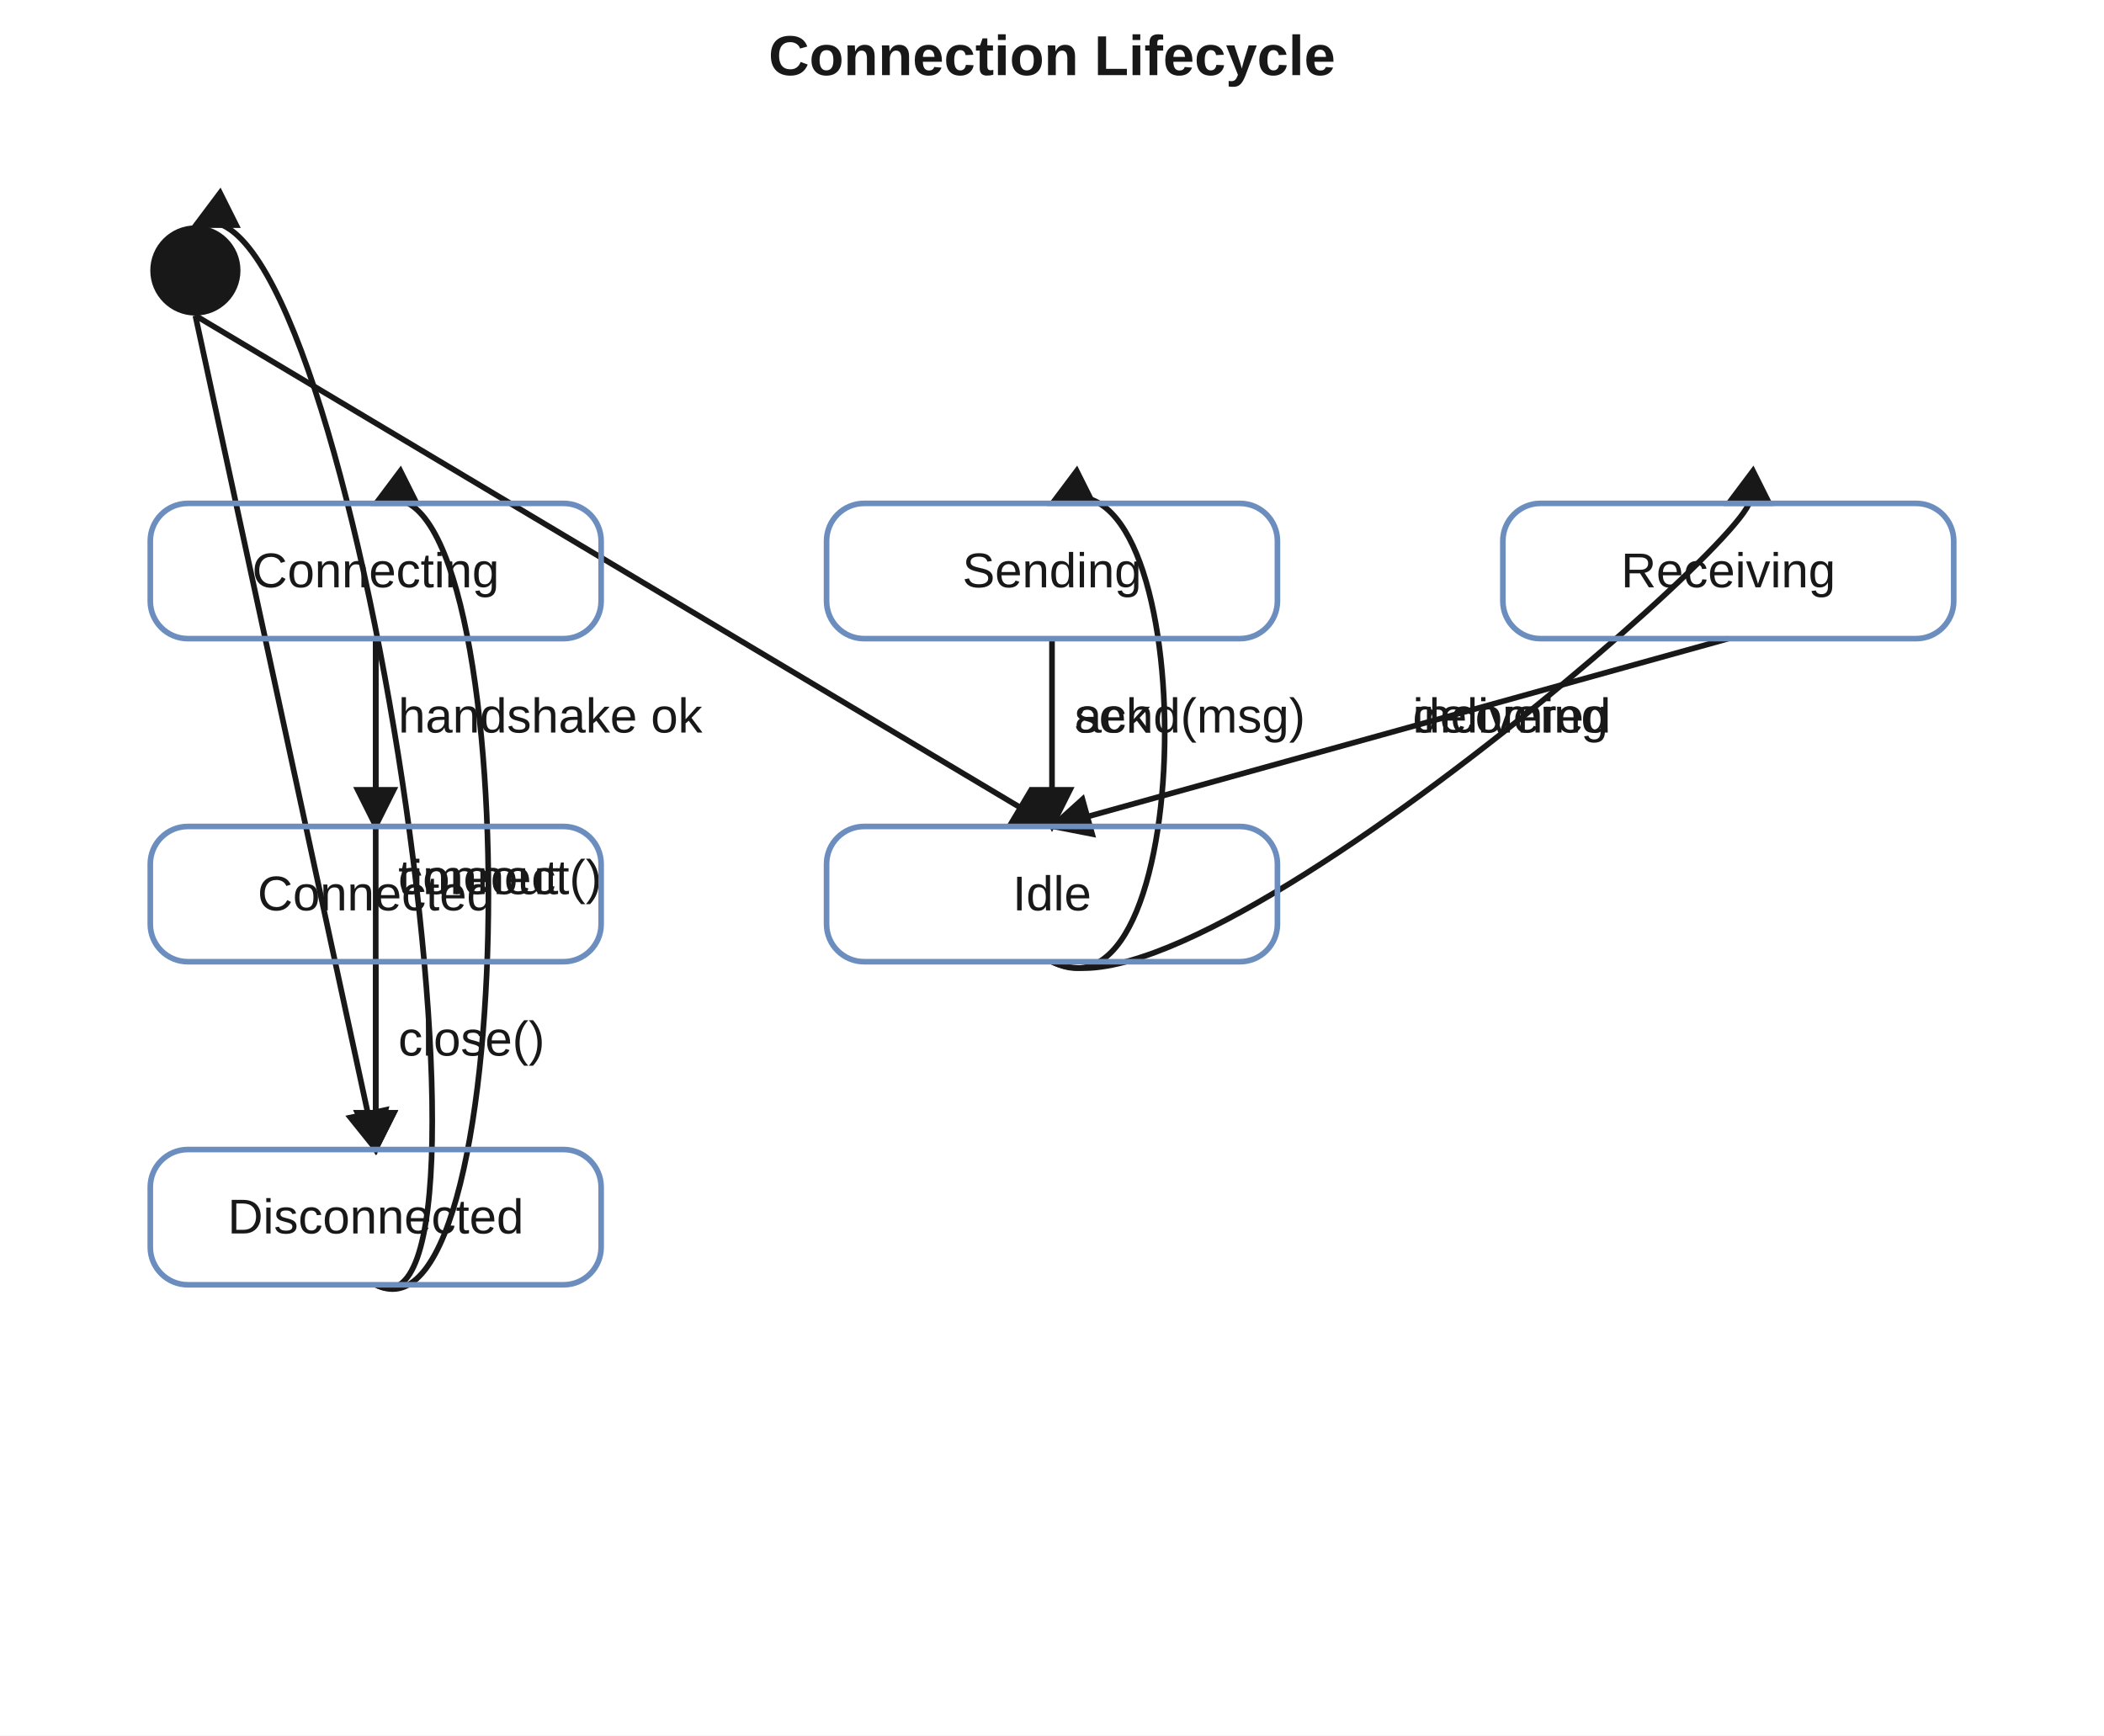
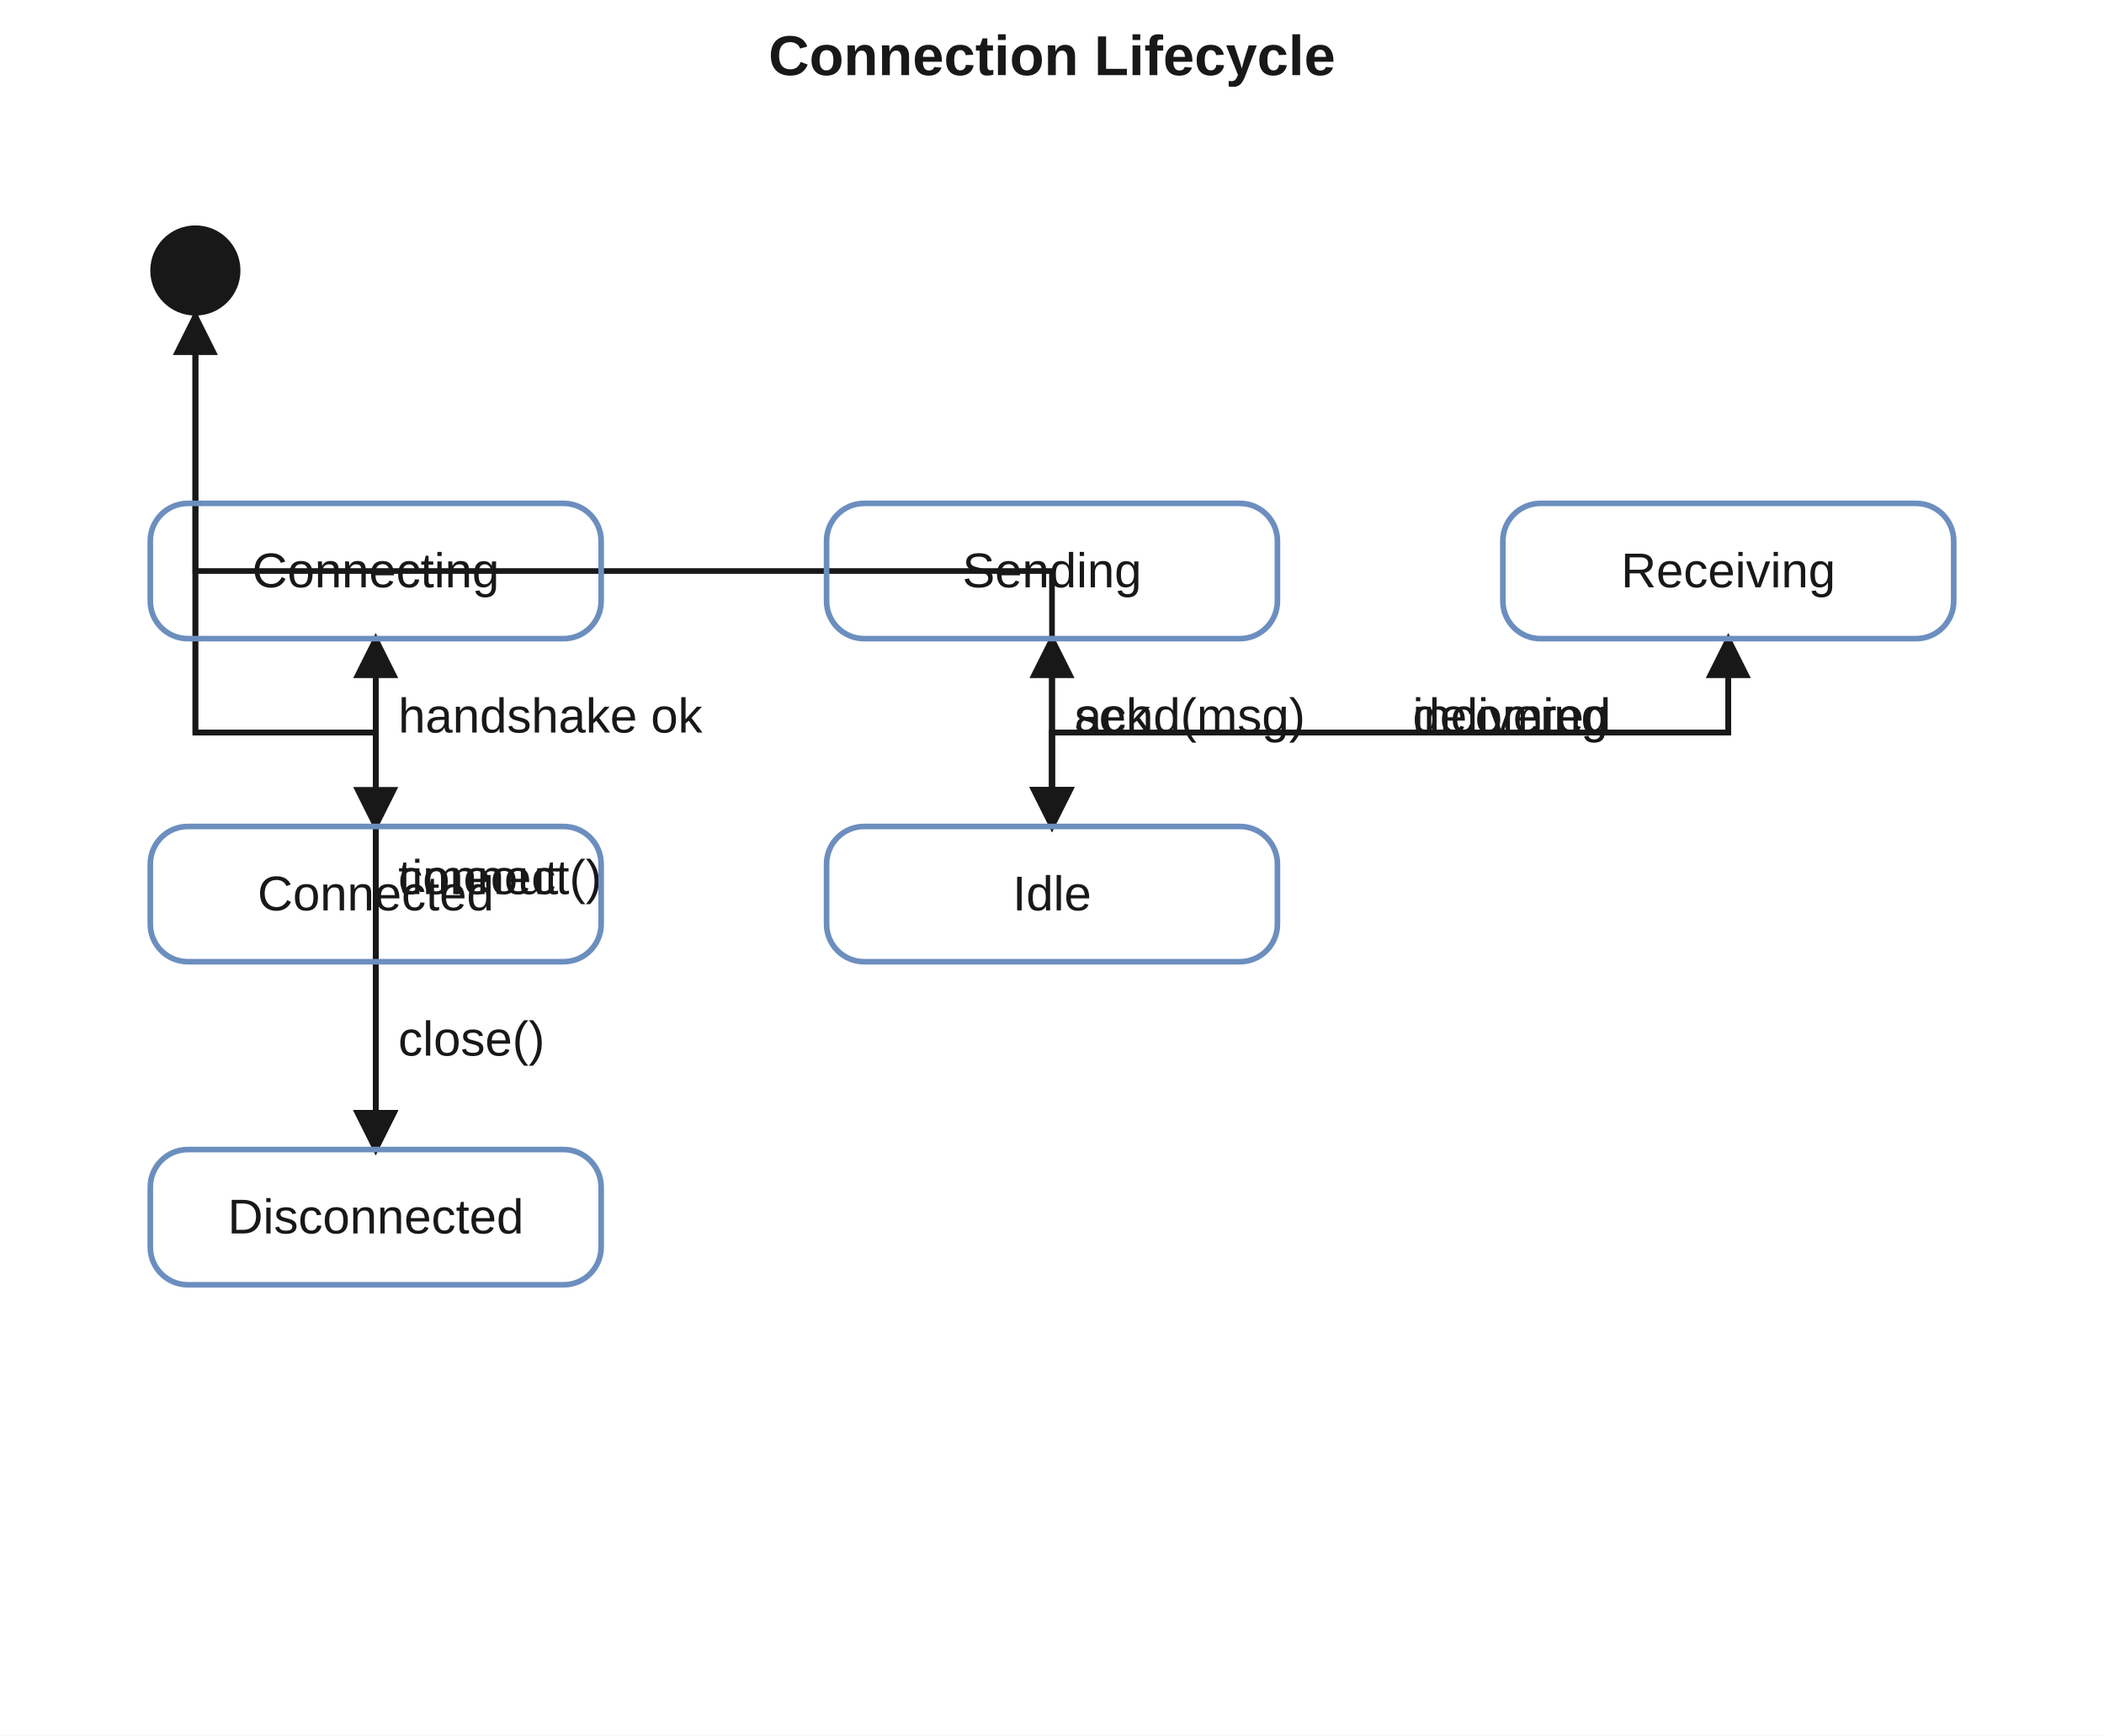
<svg xmlns="http://www.w3.org/2000/svg" height="462" viewBox="0 0 560 462" width="560">
  <defs>
    <marker id="state-arrow" markerHeight="8" markerWidth="8" orient="auto" refX="7" refY="4">
      <polygon fill="#181818" points="0 0, 8 4, 0 8" />
    </marker>
  </defs>
  <style>
text{font-family:"Liberation Sans",Helvetica,Arial,sans-serif;font-size:13px;fill:#181818}.participant-box{fill:#dae8fc;stroke:#6c8ebf;stroke-width:1.5}.lifeline{stroke:#6c8ebf;stroke-width:1;stroke-dasharray:6,4}.activation{fill:#cce0ff;stroke:#6c8ebf;stroke-width:1}.arrow{stroke:#181818;stroke-width:1.5;fill:none}.arrow-dashed{stroke:#181818;stroke-width:1.5;fill:none;stroke-dasharray:6,3}.note-box{fill:#ffffc0;stroke:#bbbb00;stroke-width:1}.divider-line{stroke:#888888;stroke-width:1.5;stroke-dasharray:8,3}.divider-label{font-weight:bold}.title{font-size:15px;font-weight:bold}.class-line{stroke:#181818;stroke-width:1.5;fill:none}.class-line-dashed{stroke:#181818;stroke-width:1.5;fill:none;stroke-dasharray:6,3}.bg{fill:#ffffff}@media (prefers-color-scheme:dark){text{fill:#e8e8e8}.bg{fill:#1e1e1e}.arrow,.class-line{stroke:#e8e8e8}.arrow-dashed,.class-line-dashed{stroke:#e8e8e8}.divider-line{stroke:#aaaaaa}}
</style>
  <rect class="bg" fill="#ffffff" height="100%" width="100%" />
  <text class="title" text-anchor="middle" x="280" y="20">
Connection Lifecycle
</text>
  <g>
-     <line class="arrow" marker-end="url(#state-arrow)" x1="52" x2="100" y1="84" y2="306" />
+     <path class="arrow" d="M52,84 L52,195 L100,195 L100,306" marker-end="url(#state-arrow)" />
  </g>
  <g>
-     <path class="arrow" d="M100,342 C140,362 140,114 100,134" marker-end="url(#state-arrow)" />
+     <path class="arrow" d="M100,306 L100,170" marker-end="url(#state-arrow)" />
    <text font-size="11" x="106" y="238">
connect()
</text>
  </g>
  <g>
-     <line class="arrow" marker-end="url(#state-arrow)" x1="100" x2="100" y1="170" y2="220" />
+     <path class="arrow" d="M100,170 L100,220" marker-end="url(#state-arrow)" />
    <text font-size="11" x="106" y="195">
handshake ok
</text>
  </g>
  <g>
-     <line class="arrow" marker-end="url(#state-arrow)" x1="100" x2="100" y1="170" y2="306" />
+     <path class="arrow" d="M100,170 L100,306" marker-end="url(#state-arrow)" />
    <text font-size="11" x="106" y="238">
timeout
</text>
  </g>
  <g>
-     <line class="arrow" marker-end="url(#state-arrow)" x1="52" x2="280" y1="84" y2="220" />
+     <path class="arrow" d="M52,84 L52,152 L280,152 L280,220" marker-end="url(#state-arrow)" />
  </g>
  <g>
-     <path class="arrow" d="M280,256 C320,276 320,114 280,134" marker-end="url(#state-arrow)" />
+     <path class="arrow" d="M280,220 L280,170" marker-end="url(#state-arrow)" />
    <text font-size="11" x="286" y="195">
send(msg)
</text>
  </g>
  <g>
-     <line class="arrow" marker-end="url(#state-arrow)" x1="280" x2="280" y1="170" y2="220" />
+     <path class="arrow" d="M280,170 L280,220" marker-end="url(#state-arrow)" />
    <text font-size="11" x="286" y="195">
ack
</text>
  </g>
  <g>
-     <path class="arrow" d="M280,256 C320,276 500,114 460,134" marker-end="url(#state-arrow)" />
+     <path class="arrow" d="M280,220 L280,195 L460,195 L460,170" marker-end="url(#state-arrow)" />
    <text font-size="11" x="376" y="195">
incoming
</text>
  </g>
  <g>
-     <line class="arrow" marker-end="url(#state-arrow)" x1="460" x2="280" y1="170" y2="220" />
+     <path class="arrow" d="M460,170 L460,195 L280,195 L280,220" marker-end="url(#state-arrow)" />
    <text font-size="11" x="376" y="195">
delivered
</text>
  </g>
  <g>
-     <line class="arrow" marker-end="url(#state-arrow)" x1="100" x2="100" y1="256" y2="306" />
+     <path class="arrow" d="M100,256 L100,306" marker-end="url(#state-arrow)" />
    <text font-size="11" x="106" y="281">
close()
</text>
  </g>
  <g>
-     <path class="arrow" d="M100,342 C140,362 92,40 52,60" marker-end="url(#state-arrow)" />
+     <path class="arrow" d="M100,306 L100,195 L52,195 L52,84" marker-end="url(#state-arrow)" />
  </g>
  <g>
    <circle cx="52" cy="72" fill="#181818" r="12" />
  </g>
  <g>
    <rect fill="none" height="36" rx="10" ry="10" stroke="#6c8ebf" stroke-width="1.5" width="120" x="40" y="306" />
    <text font-size="13" text-anchor="middle" x="100" y="328.333">
Disconnected
</text>
  </g>
  <g>
    <rect fill="none" height="36" rx="10" ry="10" stroke="#6c8ebf" stroke-width="1.5" width="120" x="40" y="134" />
    <text font-size="13" text-anchor="middle" x="100" y="156.333">
Connecting
</text>
  </g>
  <g>
    <rect fill="none" height="36" rx="10" ry="10" stroke="#6c8ebf" stroke-width="1.5" width="120" x="40" y="220" />
    <text font-size="13" text-anchor="middle" x="100" y="242.333">
Connected
</text>
  </g>
  <g>
    <rect fill="none" height="36" rx="10" ry="10" stroke="#6c8ebf" stroke-width="1.5" width="120" x="220" y="220" />
    <text font-size="13" text-anchor="middle" x="280" y="242.333">
Idle
</text>
  </g>
  <g>
    <rect fill="none" height="36" rx="10" ry="10" stroke="#6c8ebf" stroke-width="1.5" width="120" x="220" y="134" />
    <text font-size="13" text-anchor="middle" x="280" y="156.333">
Sending
</text>
  </g>
  <g>
    <rect fill="none" height="36" rx="10" ry="10" stroke="#6c8ebf" stroke-width="1.5" width="120" x="400" y="134" />
    <text font-size="13" text-anchor="middle" x="460" y="156.333">
Receiving
</text>
  </g>
</svg>
